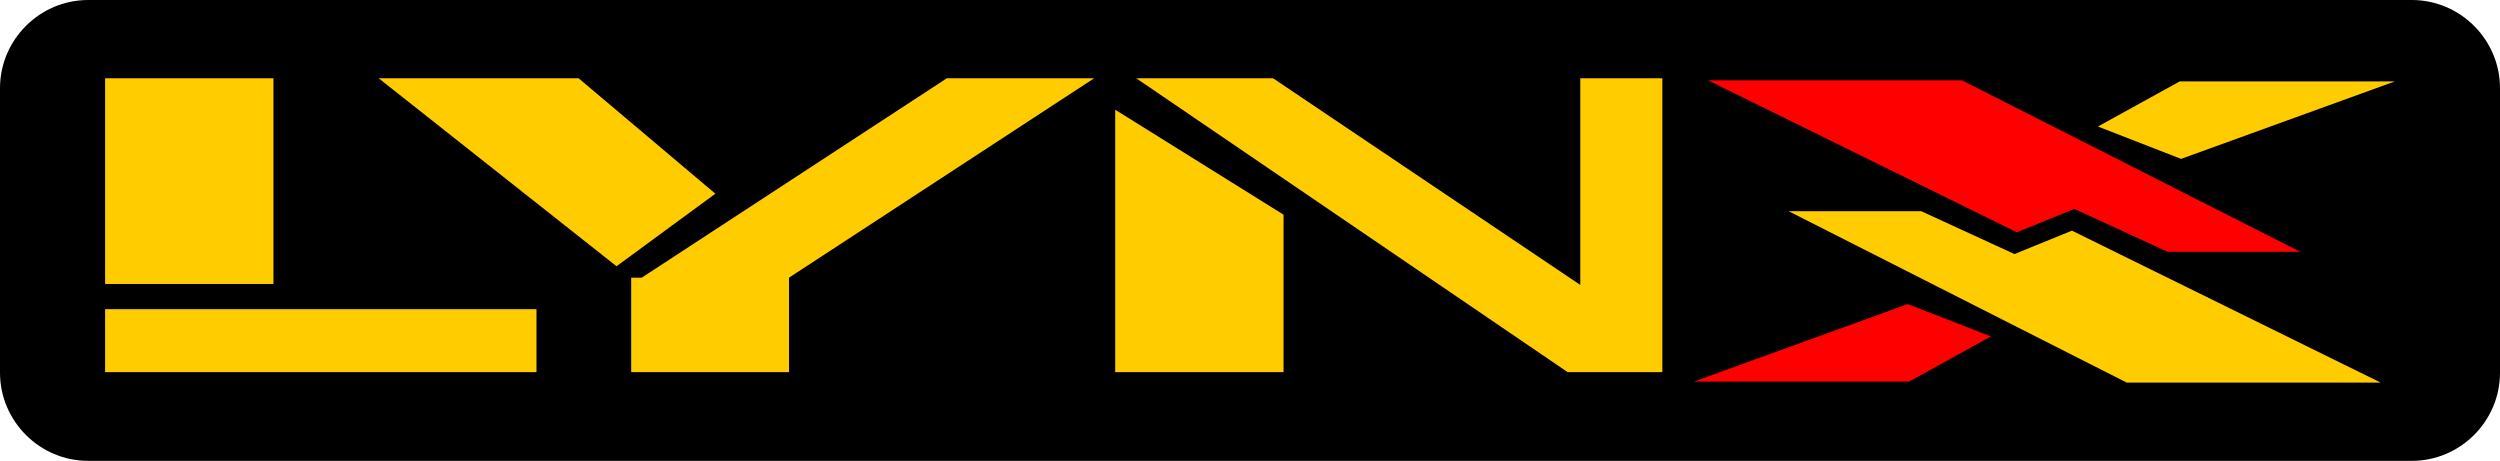
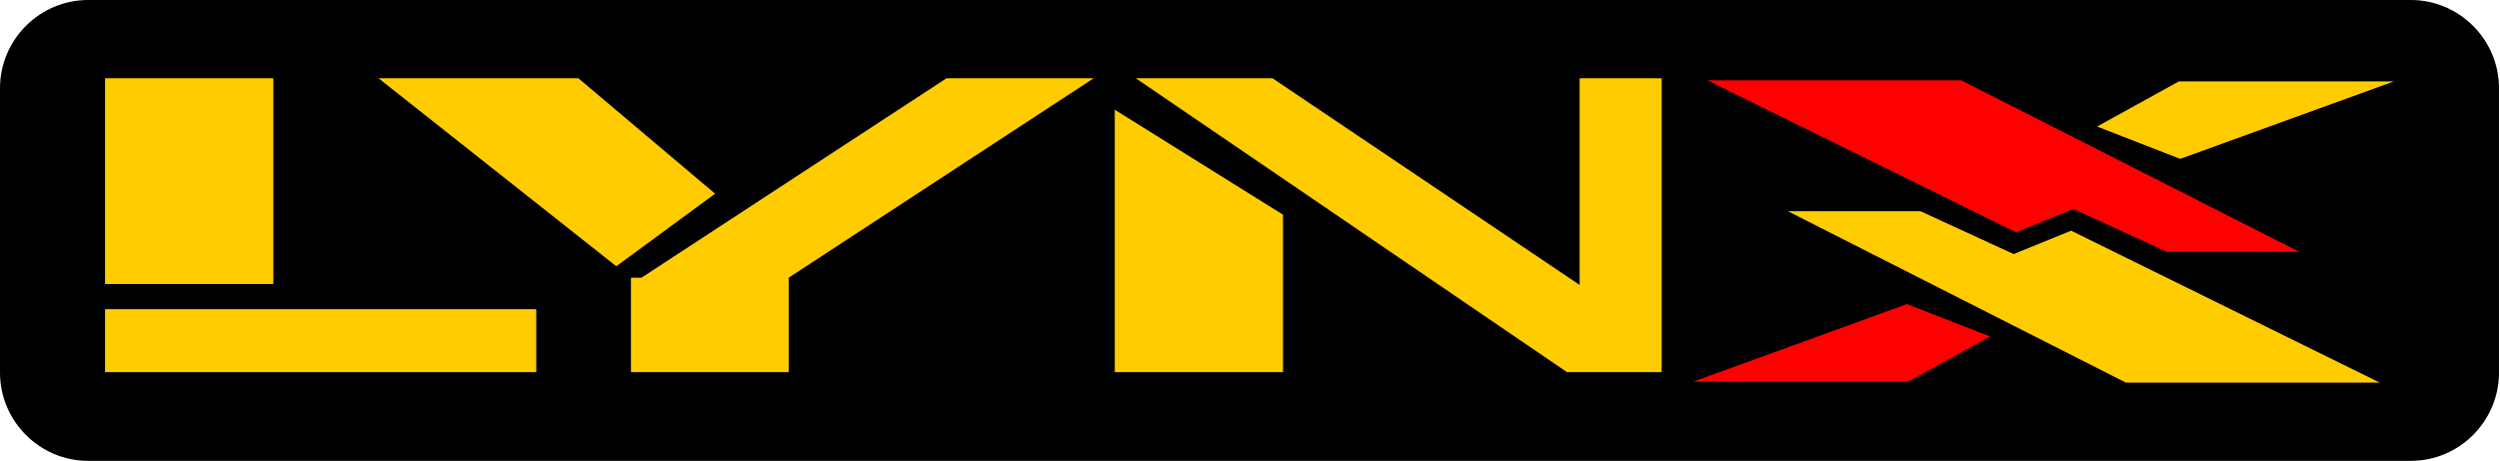
- <svg xmlns="http://www.w3.org/2000/svg" version="1.1" x="0px" y="0px" width="566.929px" height="104.51px" viewBox="0 0 566.929 104.51" enable-background="new 0 0 566.929 104.51" xml:space="preserve">
-   <g id="Layer_2">
-     <g>
-       <path d="M566.929,84.51c0,11-9,20-20,20H20c-11,0-20-9-20-20V20C0,9,9,0,20,0h526.929c11,0,20,9,20,20V84.51z" />
-     </g>
-   </g>
-   <g id="Layer_1">
-     <g>
-       <polygon fill="#FF0000" points="432.612,68.958 384.13,86.539 432.921,86.539 451.475,76.296   " />
-       <polygon fill="#FF0000" points="387.336,18.221 444.932,18.221 521.617,57.097 491.545,57.097 470.401,47.377 457.365,52.681       " />
-       <polygon fill="#FFCC00" points="494.603,36.031 543.091,18.458 494.302,18.458 475.749,28.693   " />
-       <polygon fill="#FFCC00" points="539.886,86.768 482.291,86.768 405.605,47.892 435.676,47.892 456.822,57.613 469.857,52.308       " />
-       <rect x="23.837" y="17.749" fill="#FFCC00" width="38.175" height="46.65" />
-       <rect x="23.837" y="70.11" fill="#FFCC00" width="97.824" height="14.281" />
-       <polygon fill="#FFCC00" points="85.87,17.749 131.21,17.749 162.227,43.926 139.807,60.375   " />
-       <polygon fill="#FFCC00" points="143.136,62.967 143.136,84.392 178.927,84.392 178.927,62.967 248.125,17.749 214.718,17.749     145.526,62.967   " />
-       <polygon fill="#FFCC00" points="252.899,24.885 291.074,48.686 291.074,84.392 252.899,84.392   " />
-       <polygon fill="#FFCC00" points="257.667,17.749 355.498,84.392 376.972,84.392 376.972,17.742 358.361,17.742 358.361,64.613     288.69,17.749   " />
-     </g>
-   </g>
+ <svg xmlns="http://www.w3.org/2000/svg" enable-background="new 0 0 566.929 104.51" version="1.1" viewBox="0 0 566.93 104.51" xml:space="preserve">
+   <path d="M566.929,84.51c0,11-9,20-20,20H20c-11,0-20-9-20-20V20C0,9,9,0,20,0h526.929c11,0,20,9,20,20V84.51z" />
+   <polygon points="432.61 68.958 384.13 86.539 432.92 86.539 451.48 76.296" fill="#f00" />
+   <polygon points="387.34 18.221 444.93 18.221 521.62 57.097 491.54 57.097 470.4 47.377 457.36 52.681" fill="#f00" />
+   <polygon points="494.6 36.031 543.09 18.458 494.3 18.458 475.75 28.693" fill="#fc0" />
+   <polygon points="539.89 86.768 482.29 86.768 405.6 47.892 435.68 47.892 456.82 57.613 469.86 52.308" fill="#fc0" />
+   <rect x="23.837" y="17.749" width="38.175" height="46.65" fill="#fc0" />
+   <rect x="23.837" y="70.11" width="97.824" height="14.281" fill="#fc0" />
+   <polygon points="85.87 17.749 131.21 17.749 162.23 43.926 139.81 60.375" fill="#fc0" />
+   <polygon points="143.14 62.967 143.14 84.392 178.93 84.392 178.93 62.967 248.12 17.749 214.72 17.749 145.53 62.967" fill="#fc0" />
+   <polygon points="252.9 24.885 291.07 48.686 291.07 84.392 252.9 84.392" fill="#fc0" />
+   <polygon points="257.67 17.749 355.5 84.392 376.97 84.392 376.97 17.742 358.36 17.742 358.36 64.613 288.69 17.749" fill="#fc0" />
</svg>
